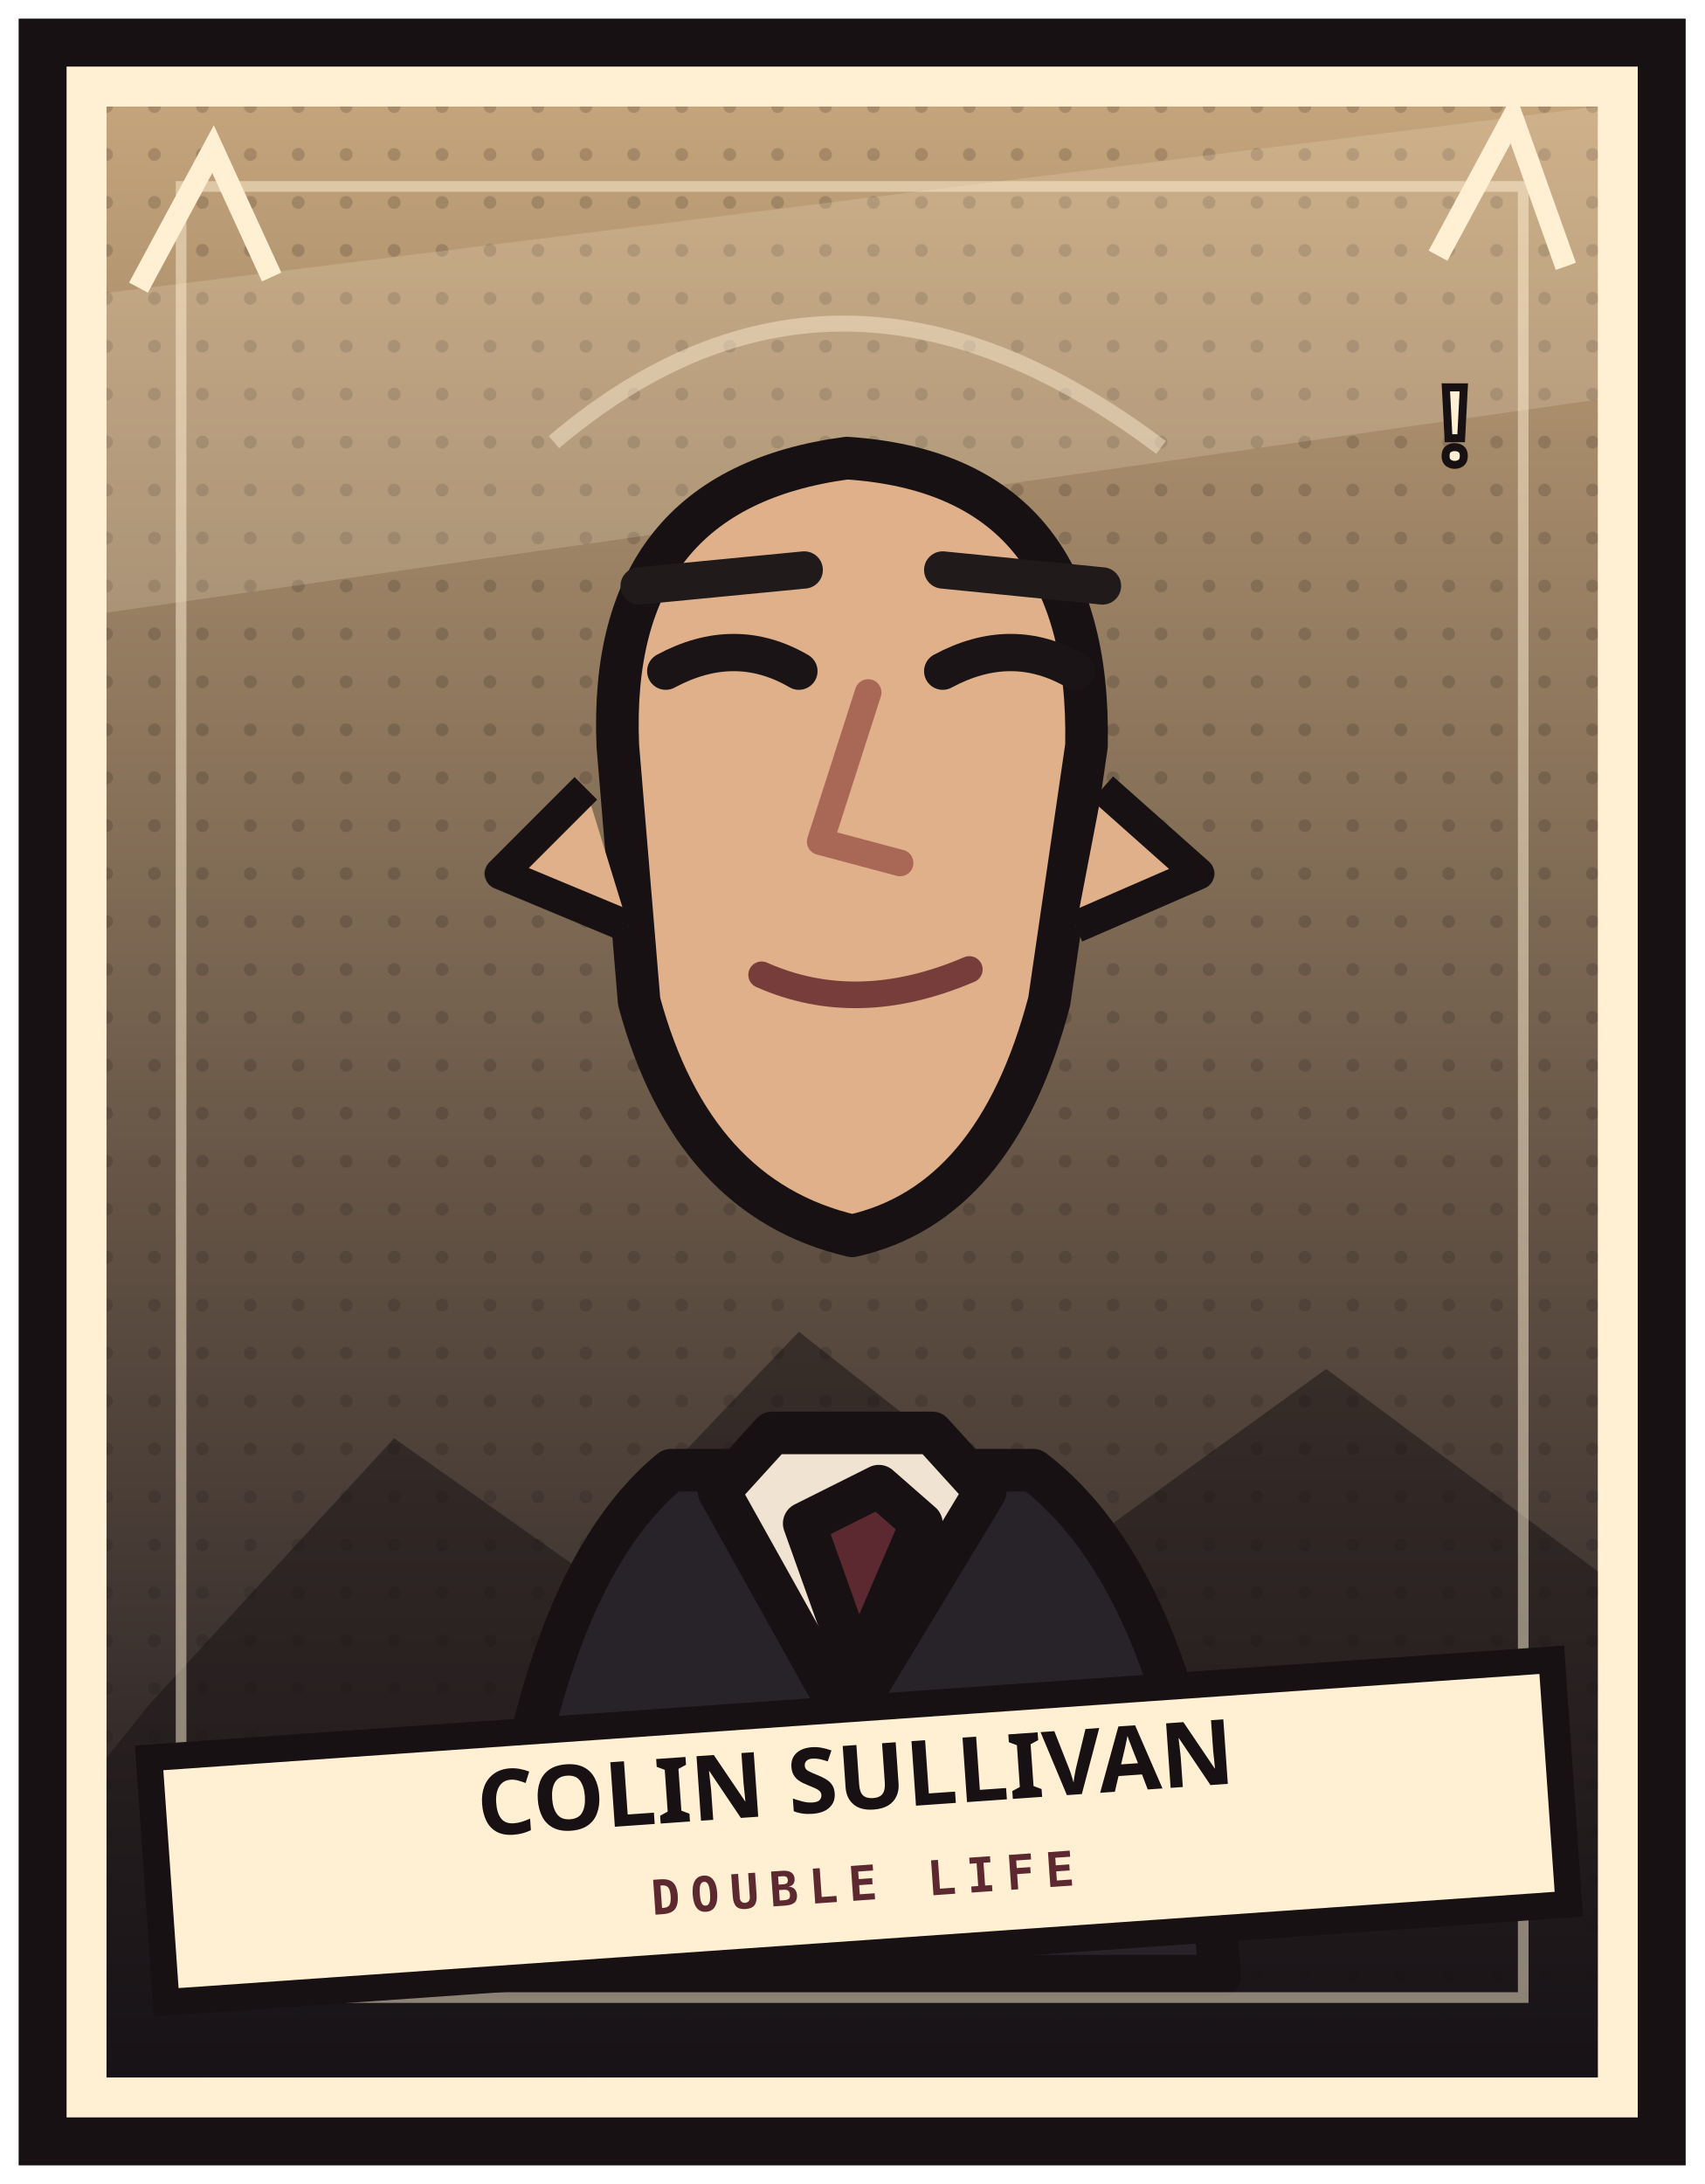
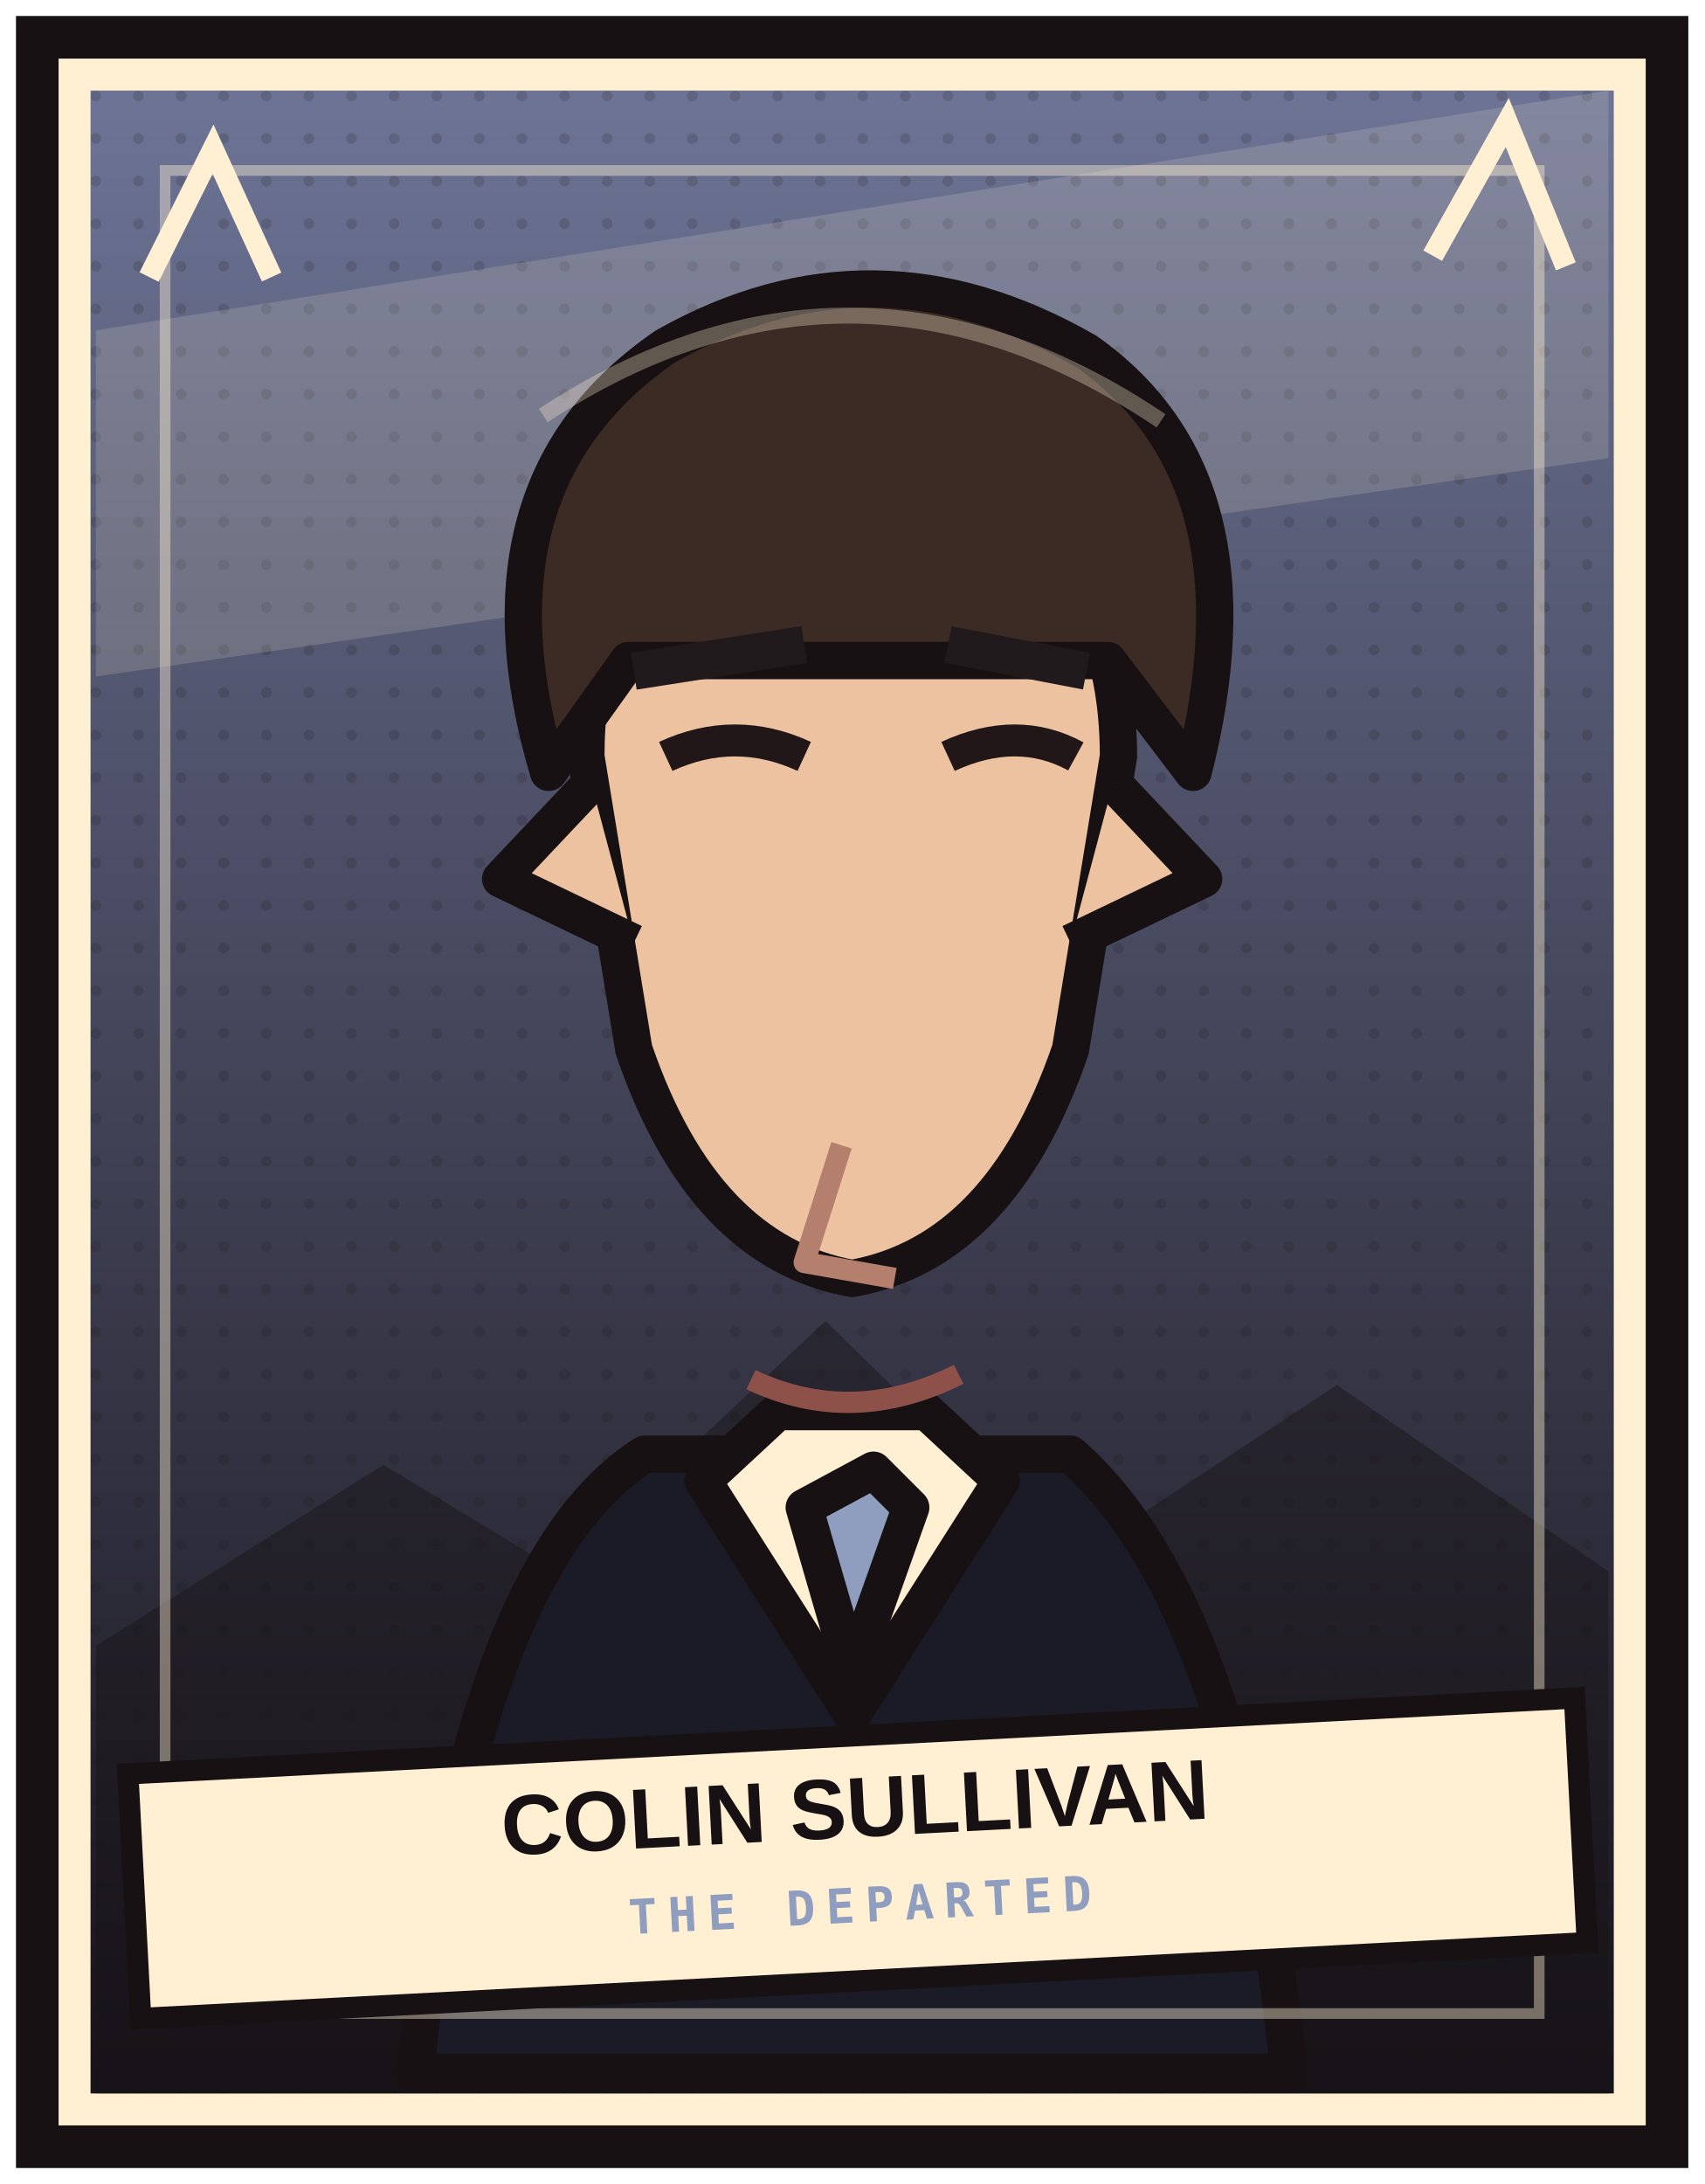
- <svg xmlns="http://www.w3.org/2000/svg" viewBox="0 0 320 410" role="img" aria-label="COLIN SULLIVAN, original anime comic portrait">
+ <svg xmlns="http://www.w3.org/2000/svg" viewBox="0 0 320 410" role="img" aria-label="COLIN SULLIVAN original anime comic portrait">
  <defs>
    <linearGradient id="bg" x2="0" y2="1">
-       <stop stop-color="#c4a47b" />
+       <stop stop-color="#6c7394" />
      <stop offset="1" stop-color="#17131a" />
    </linearGradient>
-     <pattern id="dots" width="9" height="9" patternUnits="userSpaceOnUse">
-       <circle cx="2" cy="2" r="1.2" fill="#171113" opacity=".17" />
+     <pattern id="dots" width="8" height="8" patternUnits="userSpaceOnUse">
+       <circle cx="2" cy="2" r="1" fill="#171113" opacity=".16" />
    </pattern>
  </defs>
-   <rect x="8" y="8" width="304" height="394" fill="#fff0d4" stroke="#171113" stroke-width="9" />
-   <rect x="20" y="20" width="280" height="370" fill="url(#bg)" />
-   <rect x="20" y="20" width="280" height="370" fill="url(#dots)" />
-   <path d="M20 55 300 20 300 75 20 115Z" fill="#fff0d4" opacity=".18" />
-   <path d="M28 320 74 270 108 294 150 250 202 291 249 257 300 295V390H20V330Z" fill="#171113" opacity=".5" />
-   <g stroke="#171113" stroke-width="8" stroke-linejoin="round">
-     <path d="M93 371Q99 298 126 276L194 276Q224 299 229 371Z" fill="#282329" />
-     <path d="M135 280 159 323 185 280 175 269H145Z" fill="#f1e3d1" />
-     <path d="M151 286 161 314 173 286 165 279Z" fill="#5d2930" />
-     <path d="M116 140Q114 92 159 86Q205 89 204 140L197 188Q187 226 160 232Q130 225 120 188Z" fill="#e0b08b" />M102 143Q82 85 125 61Q181 25 226 76L234 105 207 89 173 92 132 119 118 148Z<path d="M120 110 151 107M177 107 207 110" fill="none" stroke="#201a1a" stroke-width="7" stroke-linecap="round" />
-     <path d="M125 126Q138 119 150 126M177 126Q190 119 202 126" fill="none" stroke="#1a1416" stroke-width="7" stroke-linecap="round" />
-     <path d="M163 130 154 158 169 162" fill="none" stroke="#a96756" stroke-width="5" stroke-linecap="round" />
-     <path d="M143 183Q161 191 182 182" fill="none" stroke="#773d3b" stroke-width="5" stroke-linecap="round" />
-     <path d="M110 148 94 164 118 174M207 148 225 164 202 174" fill="#e0b08b" stroke="#171113" stroke-width="6" />
-     <path d="M104 83Q157 38 218 84" fill="none" stroke="#fff0d4" stroke-width="3" opacity=".45" />
+   <rect x="7" y="7" width="306" height="396" fill="#fff0d4" stroke="#171113" stroke-width="8" />
+   <rect x="17" y="17" width="286" height="376" fill="url(#bg)" />
+   <rect x="17" y="17" width="286" height="376" fill="url(#dots)" />
+   <path d="M18 62 302 17 302 86 18 127Z" fill="#fff0d4" opacity=".16" />
+   <path d="M18 309 72 275 105 295 155 248 201 293 251 260 302 295V393H18Z" fill="#171113" opacity=".45" />
+   <g stroke="#171113" stroke-width="7" stroke-linejoin="round">
+     <path d="M78 389Q88 294 121 273H201Q233 301 242 389Z" fill="#1a1b27" />
+     <path d="M132 278 160 322 188 278 174 265H146Z" fill="#fff0d4" />
+     <path d="M151 283 160 314 171 283 164 276Z" fill="#8f9dbf" />
+     <path d="M110 142Q110 94 160 88Q210 94 210 142L201 197Q188 235 160 240Q132 235 119 197Z" fill="#edc2a1" />
+     <path d="M103 145Q87 91 125 65Q164 43 204 66Q238 90 224 145L208 124H118Z" fill="#3b2b24" />
+     <path d="M119 126 151 121M178 121 204 126" stroke="#211a1c" stroke-width="7" fill="none" />
+     <path d="M125 142Q138 136 151 142M178 142Q191 136 202 142" stroke="#211719" stroke-width="6" fill="none" />
+     <path d="M158 215 151 237 168 240" stroke="#b57f6d" stroke-width="4" fill="none" />
+     <path d="M141 259Q160 268 180 258" stroke="#8e5149" stroke-width="4" fill="none" />
+     <path d="M111 147 94 165 119 177M209 147 226 165 201 177" fill="#edc2a1" />
+     <path d="M102 78Q160 40 218 79" stroke="#fff0d4" stroke-width="3" opacity=".32" fill="none" />
  </g>
-   <path d="M34 35H286V375H34Z" fill="none" stroke="#fff0d4" stroke-width="2" opacity=".5" />
-   <g transform="translate(28 330) rotate(-4)">
-     <rect width="264" height="46" fill="#fff0d4" stroke="#171113" stroke-width="5" />
-     <text x="132" y="19" text-anchor="middle" font-family="Impact,Arial Black,sans-serif" font-size="17" font-weight="900" fill="#171113">COLIN SULLIVAN</text>
-     <text x="132" y="36" text-anchor="middle" font-family="monospace" font-size="9" font-weight="900" letter-spacing="2" fill="#5d2930">DOUBLE LIFE</text>
+   <path d="M31 32H289V378H31Z" fill="none" stroke="#fff0d4" stroke-width="2" opacity=".42" />
+   <g transform="translate(24 333) rotate(-3)">
+     <rect width="272" height="46" fill="#fff0d4" stroke="#171113" stroke-width="4" />
+     <text x="136" y="19" text-anchor="middle" font-family="Arial Black,Arial,sans-serif" font-size="16" font-weight="900" fill="#171113">COLIN SULLIVAN</text>
+     <text x="136" y="35" text-anchor="middle" font-family="monospace" font-size="9" font-weight="900" letter-spacing="2" fill="#8f9dbf">THE DEPARTED</text>
  </g>
-   <path d="M26 54 40 28 51 52M270 48 284 22 294 50" stroke="#fff0d4" stroke-width="4" fill="none" />
-   <text x="276" y="87" text-anchor="end" font-family="Impact,Arial Black,sans-serif" font-size="20" font-weight="900" fill="#fff0d4" stroke="#171113" stroke-width="1.5">!</text>
+   <path d="M28 52 40 28 51 52M269 48 283 23 294 50" stroke="#fff0d4" stroke-width="4" fill="none" />
</svg>
